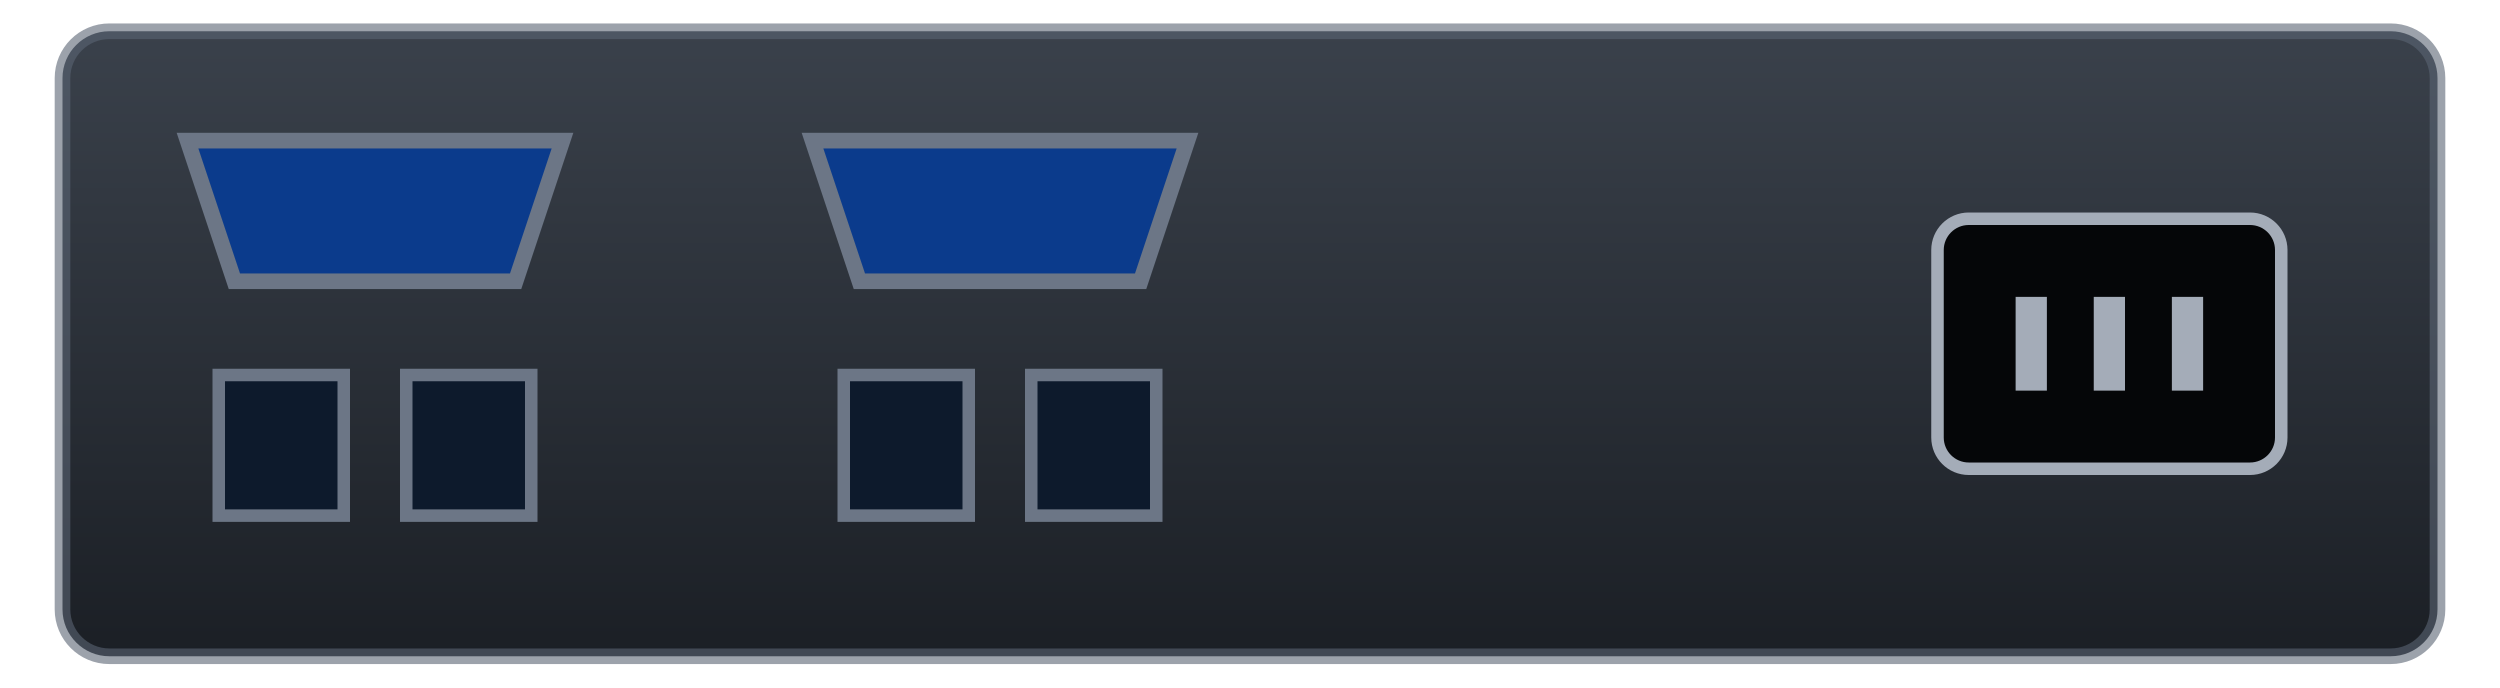
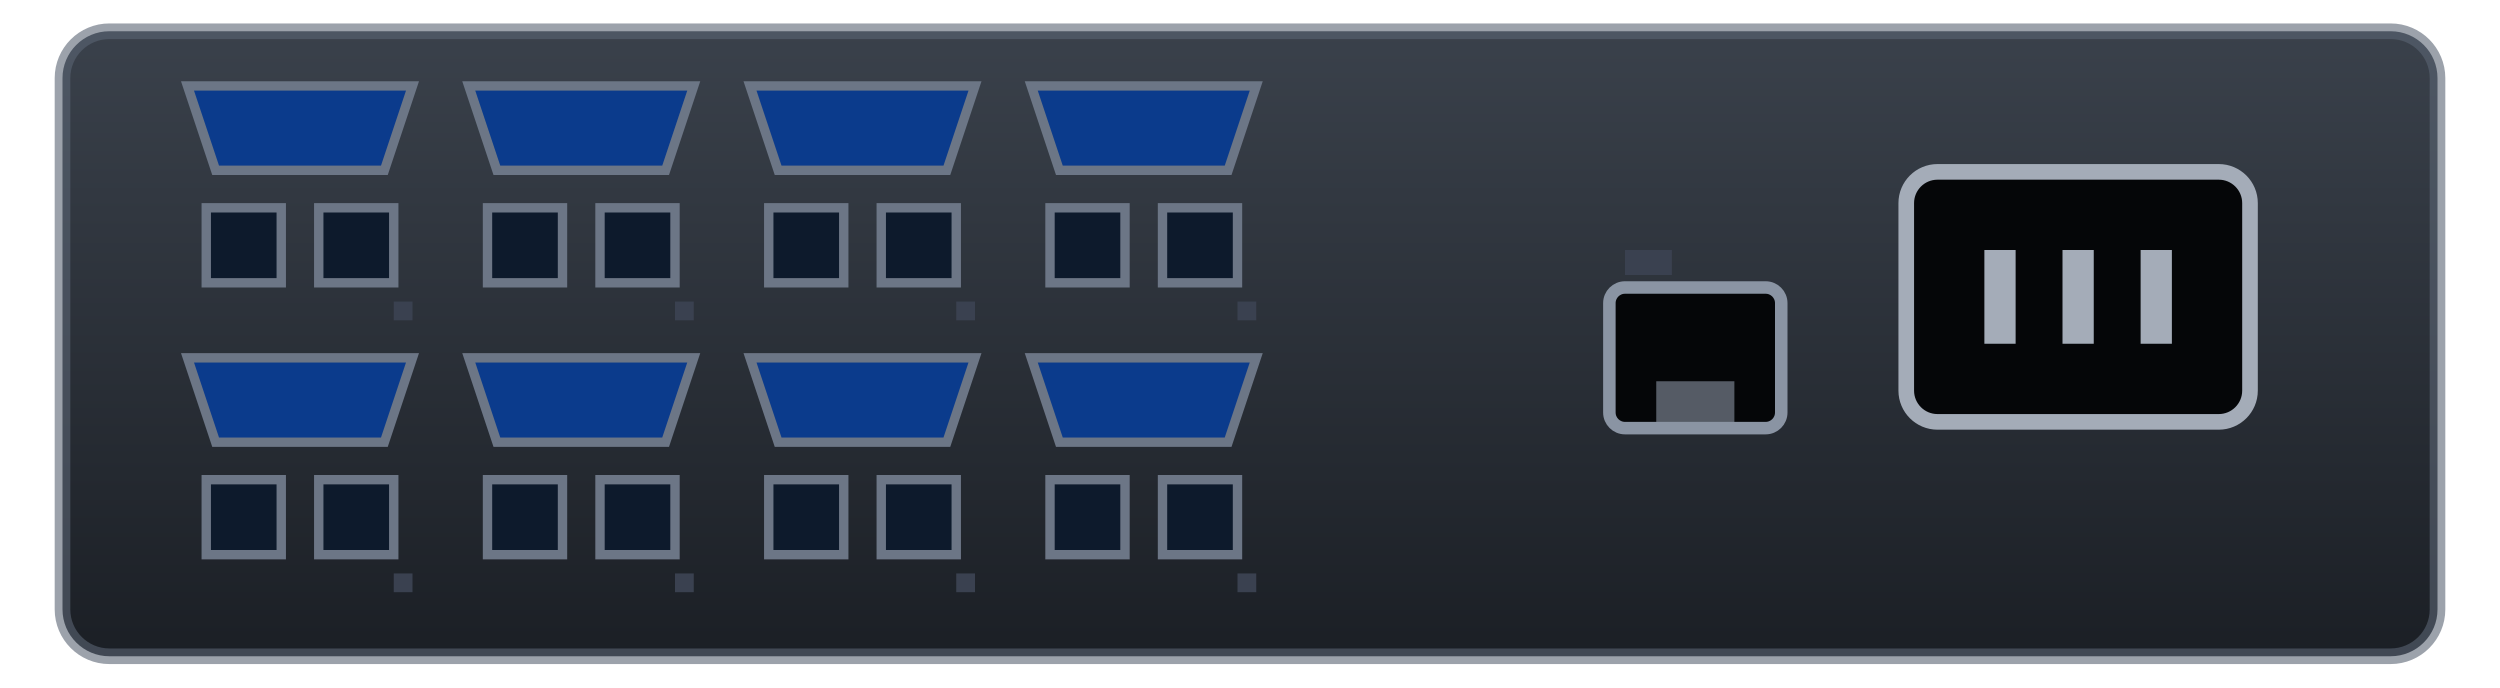
<svg xmlns="http://www.w3.org/2000/svg" viewBox="0 0 160 44" preserveAspectRatio="none">
  <defs>
    <linearGradient id="b" x1="0" y1="0" x2="0" y2="1">
      <stop offset="0" stop-color="#3a414b" />
      <stop offset="1" stop-color="#1b1f25" />
    </linearGradient>
  </defs>
  <rect x="4" y="2" width="152" height="40" rx="3" fill="url(#b)" stroke="#5b6574" stroke-opacity=".6" />
-   <path d="M12 9h24l-3 9h-18z" fill="#0b3b8c" stroke="#6c7686" stroke-width="1" />
-   <rect x="14" y="24" width="8" height="9" fill="#0d1a2c" stroke="#6c7686" stroke-width="0.8" />
-   <rect x="26" y="24" width="8" height="9" fill="#0d1a2c" stroke="#6c7686" stroke-width="0.8" />
-   <path d="M52 9h24l-3 9h-18z" fill="#0b3b8c" stroke="#6c7686" stroke-width="1" />
-   <rect x="54" y="24" width="8" height="9" fill="#0d1a2c" stroke="#6c7686" stroke-width="0.8" />
-   <rect x="66" y="24" width="8" height="9" fill="#0d1a2c" stroke="#6c7686" stroke-width="0.8" />
-   <rect x="124" y="14" width="22" height="16" fill="#050608" rx="2" stroke="#a4acb8" stroke-width="0.8" />
-   <rect x="129" y="19" width="2" height="6" fill="#a4acb8" />
-   <rect x="134" y="19" width="2" height="6" fill="#a4acb8" />
-   <rect x="139" y="19" width="2" height="6" fill="#a4acb8" />
+   <rect x="122.0" y="11.0" width="22.0" height="16.0" fill="#050608" rx="2.0" stroke="#a4acb8" stroke-width="1" />
+   <rect x="127.0" y="16.0" width="2.0" height="6.0" fill="#a4acb8" />
+   <rect x="132.0" y="16.0" width="2.0" height="6.0" fill="#a4acb8" />
+   <rect x="137.0" y="16.0" width="2.0" height="6.0" fill="#a4acb8" />
+   <rect x="103.0" y="18.4" width="11.0" height="9.0" fill="#050608" rx="1.0" stroke="#8a94a3" stroke-width="0.8" />
+   <rect x="106.0" y="24.4" width="5.0" height="3.0" fill="#8a94a3" opacity="0.6" />
+   <rect x="104.0" y="16.0" width="3.0" height="1.6" fill="#3a4150" />
+   <path d="M12.0 5.5h14.4l-1.8 5.4h-10.8z" fill="#0b3b8c" stroke="#6c7686" stroke-width="0.6" />
+   <rect x="13.2" y="13.3" width="4.8" height="4.8" fill="#0d1a2c" stroke="#6c7686" stroke-width="0.6" />
+   <rect x="20.4" y="13.3" width="4.8" height="4.8" fill="#0d1a2c" stroke="#6c7686" stroke-width="0.6" />
+   <rect x="25.2" y="19.3" width="1.2" height="1.2" fill="#3a4150" />
+   <path d="M30.0 5.5h14.4l-1.8 5.4h-10.8z" fill="#0b3b8c" stroke="#6c7686" stroke-width="0.6" />
+   <rect x="31.2" y="13.3" width="4.8" height="4.8" fill="#0d1a2c" stroke="#6c7686" stroke-width="0.6" />
+   <rect x="38.4" y="13.3" width="4.8" height="4.8" fill="#0d1a2c" stroke="#6c7686" stroke-width="0.6" />
+   <rect x="43.2" y="19.3" width="1.2" height="1.2" fill="#3a4150" />
+   <path d="M48.0 5.5h14.4l-1.8 5.4h-10.8z" fill="#0b3b8c" stroke="#6c7686" stroke-width="0.6" />
+   <rect x="49.2" y="13.3" width="4.8" height="4.8" fill="#0d1a2c" stroke="#6c7686" stroke-width="0.6" />
+   <rect x="56.4" y="13.3" width="4.8" height="4.8" fill="#0d1a2c" stroke="#6c7686" stroke-width="0.6" />
+   <rect x="61.2" y="19.3" width="1.2" height="1.2" fill="#3a4150" />
+   <path d="M66.0 5.5h14.4l-1.8 5.4h-10.8z" fill="#0b3b8c" stroke="#6c7686" stroke-width="0.6" />
+   <rect x="67.2" y="13.3" width="4.8" height="4.8" fill="#0d1a2c" stroke="#6c7686" stroke-width="0.6" />
+   <rect x="74.4" y="13.3" width="4.8" height="4.8" fill="#0d1a2c" stroke="#6c7686" stroke-width="0.6" />
+   <rect x="79.2" y="19.3" width="1.2" height="1.2" fill="#3a4150" />
+   <path d="M12.0 22.9h14.4l-1.8 5.4h-10.8z" fill="#0b3b8c" stroke="#6c7686" stroke-width="0.6" />
+   <rect x="13.2" y="30.7" width="4.8" height="4.8" fill="#0d1a2c" stroke="#6c7686" stroke-width="0.6" />
+   <rect x="20.4" y="30.7" width="4.8" height="4.8" fill="#0d1a2c" stroke="#6c7686" stroke-width="0.6" />
+   <rect x="25.2" y="36.7" width="1.2" height="1.2" fill="#3a4150" />
+   <path d="M30.0 22.9h14.4l-1.8 5.4h-10.8z" fill="#0b3b8c" stroke="#6c7686" stroke-width="0.6" />
+   <rect x="31.2" y="30.7" width="4.8" height="4.8" fill="#0d1a2c" stroke="#6c7686" stroke-width="0.6" />
+   <rect x="38.4" y="30.7" width="4.8" height="4.8" fill="#0d1a2c" stroke="#6c7686" stroke-width="0.6" />
+   <rect x="43.2" y="36.7" width="1.2" height="1.2" fill="#3a4150" />
+   <path d="M48.0 22.9h14.4l-1.8 5.4h-10.8z" fill="#0b3b8c" stroke="#6c7686" stroke-width="0.6" />
+   <rect x="49.2" y="30.7" width="4.8" height="4.8" fill="#0d1a2c" stroke="#6c7686" stroke-width="0.6" />
+   <rect x="56.4" y="30.7" width="4.8" height="4.8" fill="#0d1a2c" stroke="#6c7686" stroke-width="0.6" />
+   <rect x="61.2" y="36.7" width="1.2" height="1.2" fill="#3a4150" />
+   <path d="M66.0 22.9h14.4l-1.8 5.4h-10.8z" fill="#0b3b8c" stroke="#6c7686" stroke-width="0.6" />
+   <rect x="67.2" y="30.7" width="4.8" height="4.8" fill="#0d1a2c" stroke="#6c7686" stroke-width="0.6" />
+   <rect x="74.4" y="30.7" width="4.8" height="4.8" fill="#0d1a2c" stroke="#6c7686" stroke-width="0.6" />
+   <rect x="79.2" y="36.7" width="1.2" height="1.2" fill="#3a4150" />
</svg>
